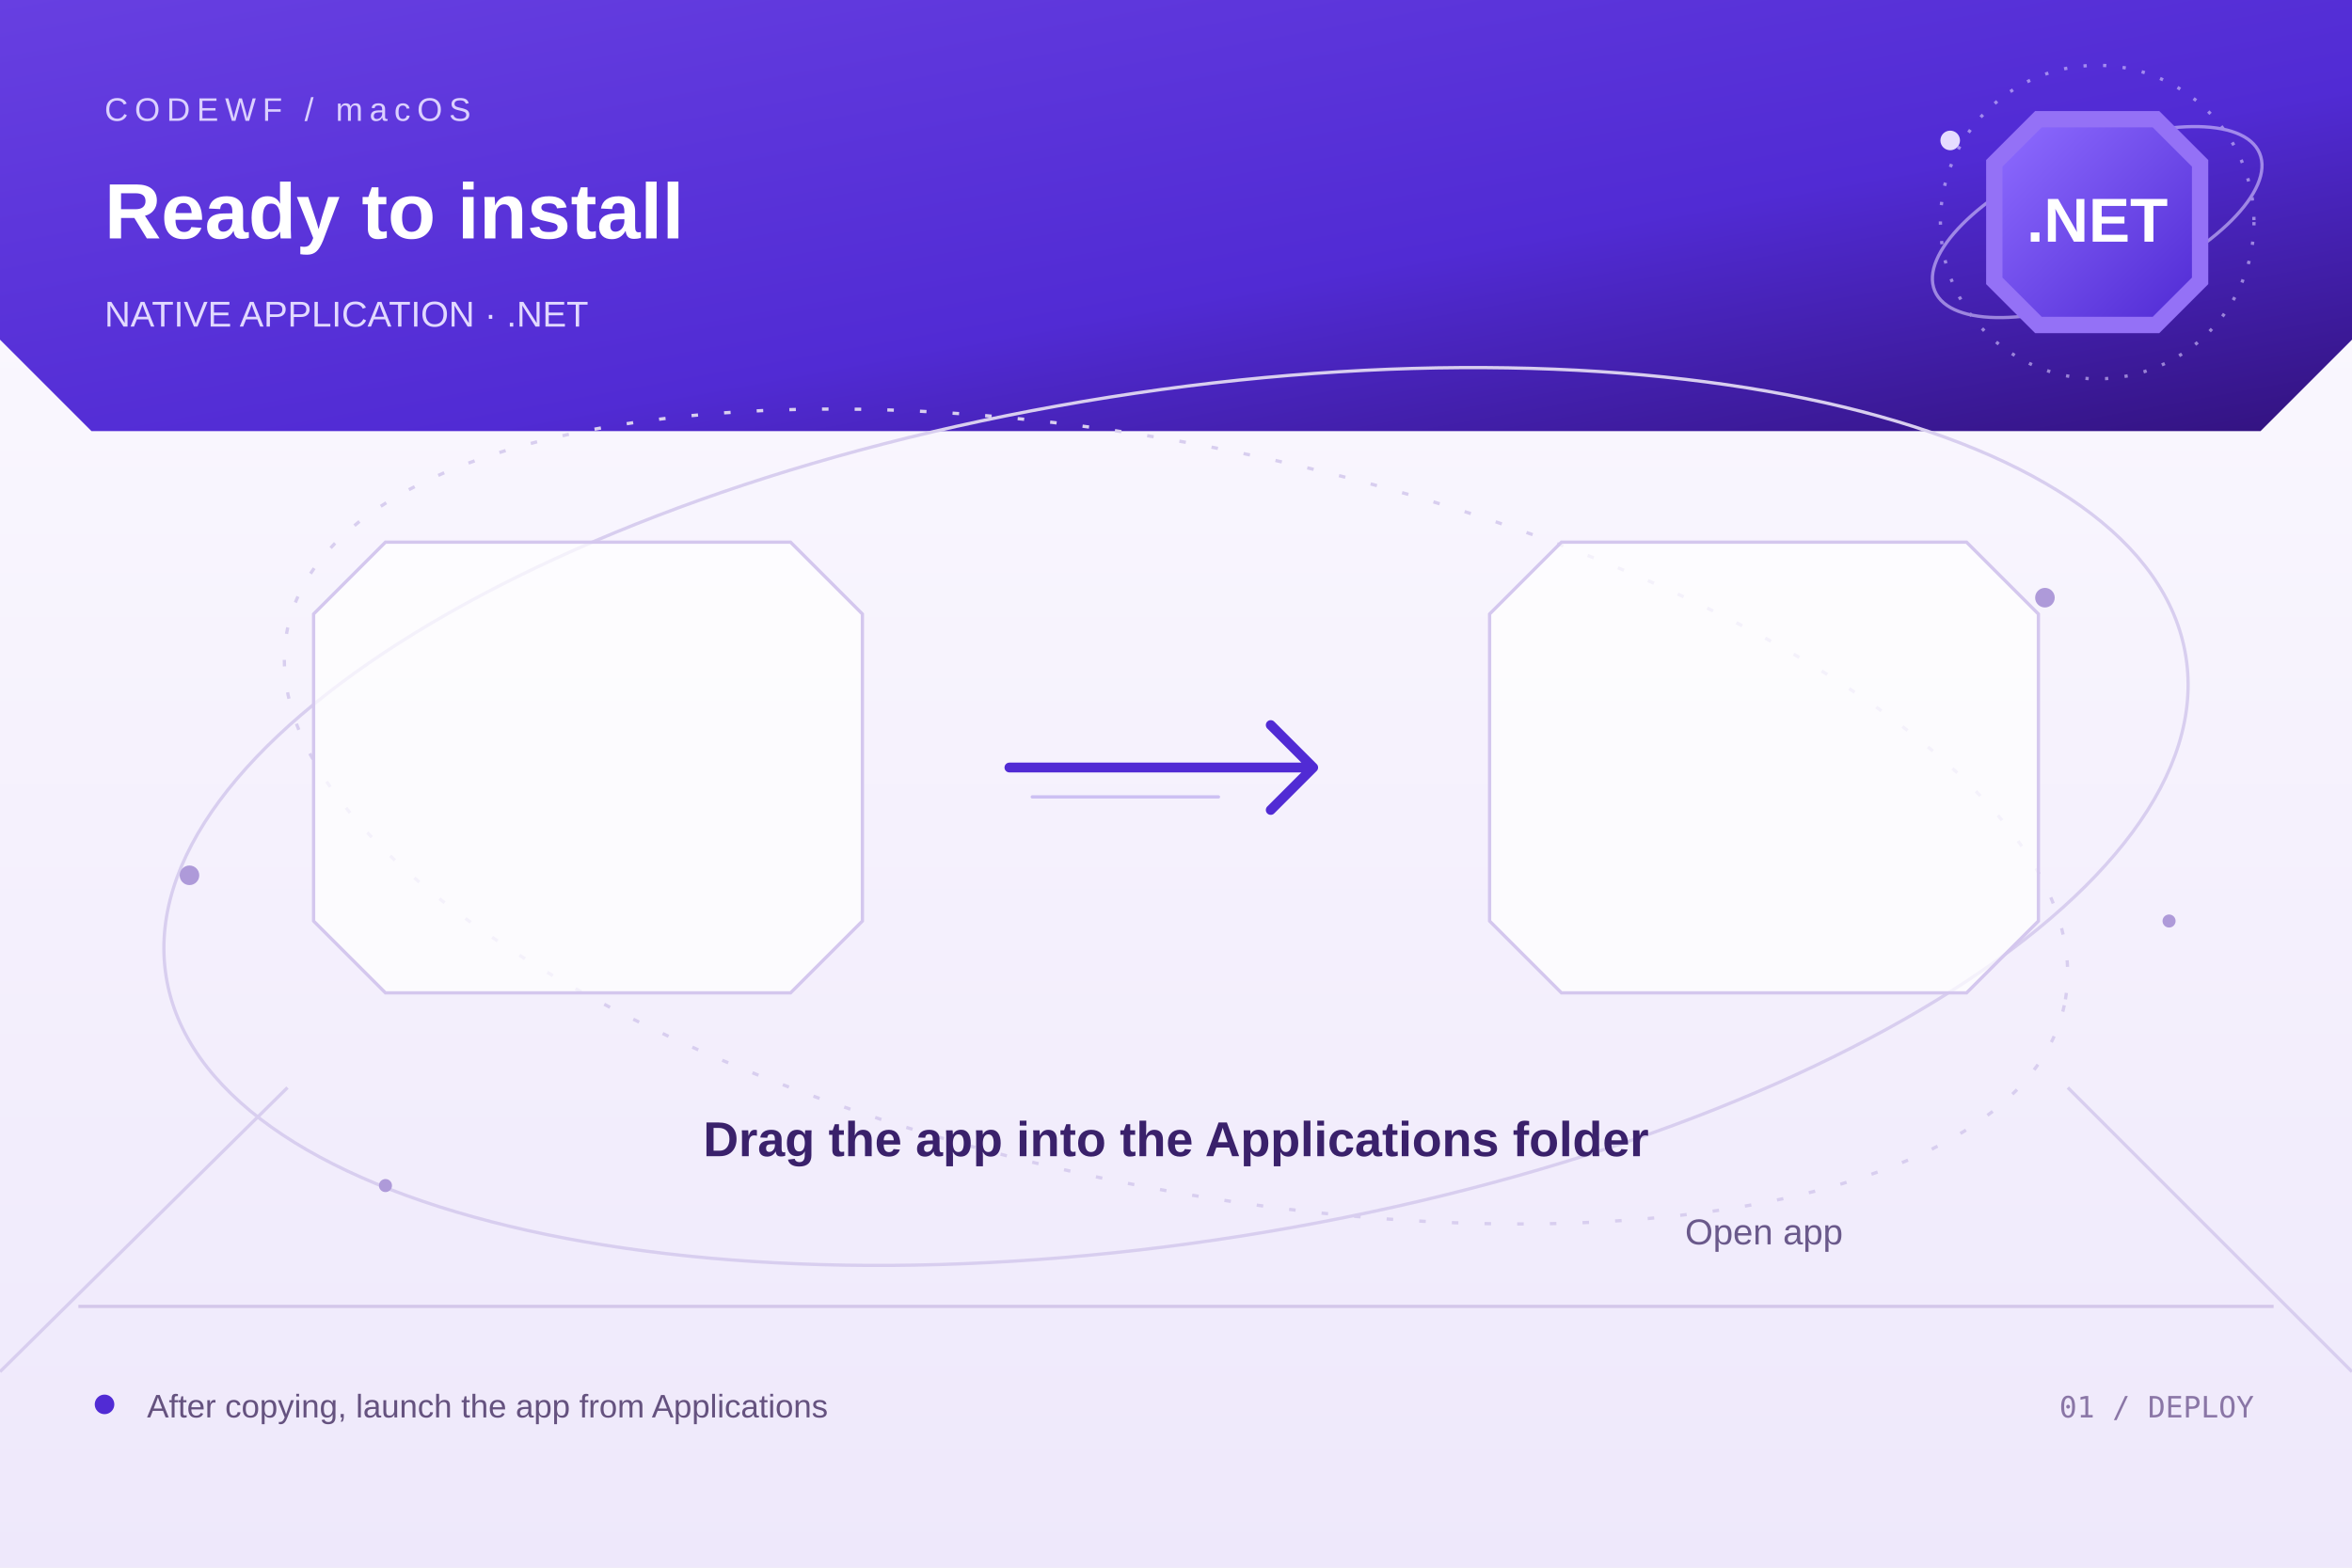
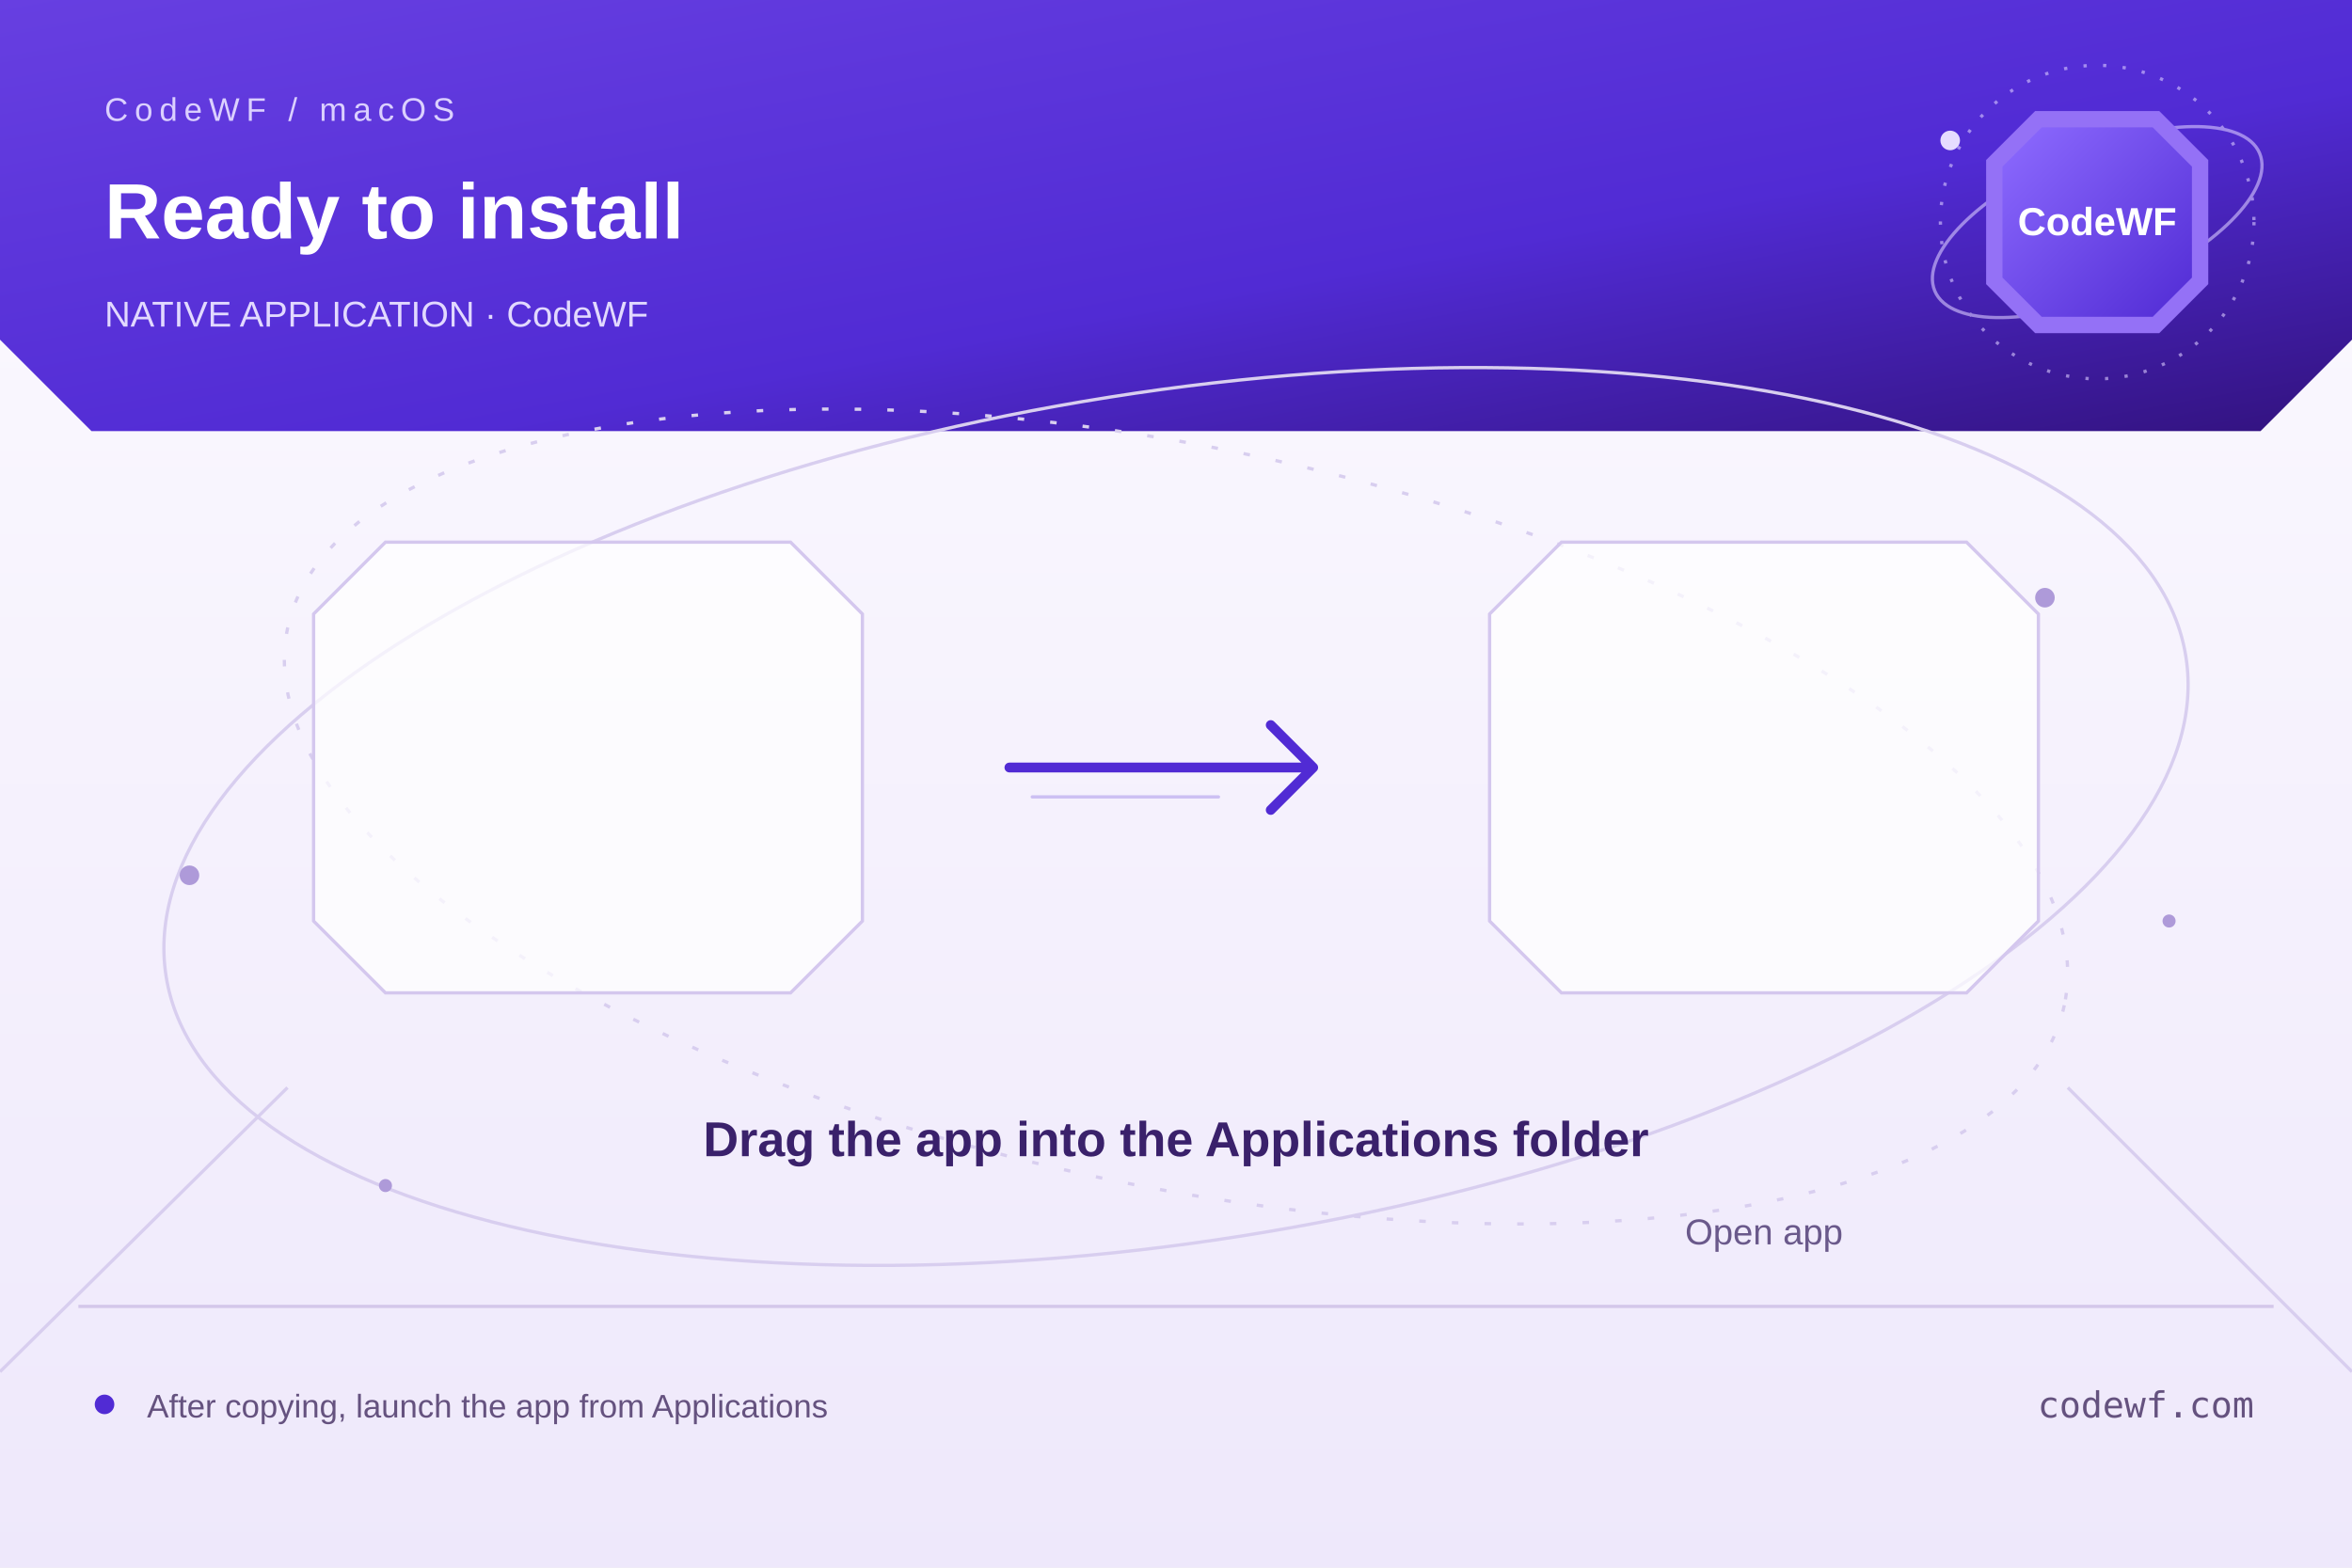
<svg xmlns="http://www.w3.org/2000/svg" width="720" height="480" viewBox="0 0 720 480">
  <defs>
    <linearGradient id="purple" x2="1" y2="1">
      <stop stop-color="#673FE1" />
      <stop offset=".6" stop-color="#512BD4" />
      <stop offset="1" stop-color="#32127E" />
    </linearGradient>
    <linearGradient id="surface" x2="0" y2="1">
      <stop stop-color="#FDFBFF" />
      <stop offset="1" stop-color="#EEE8FB" />
    </linearGradient>
    <linearGradient id="core" x2="1" y2="1">
      <stop stop-color="#8D6BFF" />
      <stop offset="1" stop-color="#512BD4" />
    </linearGradient>
  </defs>
  <rect width="720" height="480" fill="url(#surface)" />
  <path d="M0 0H720V104L692 132H28L0 104Z" fill="url(#purple)" />
  <g fill="none" stroke="#D8CEEF">
    <ellipse cx="360" cy="250" rx="313" ry="130" transform="rotate(-9 360 250)" />
    <ellipse cx="360" cy="250" rx="278" ry="113" transform="rotate(12 360 250)" stroke-dasharray="2 8" />
    <path d="M0 420L88 333M720 420L633 333" />
  </g>
  <g fill="#AE9AD9">
    <circle cx="58" cy="268" r="3" />
    <circle cx="626" cy="183" r="3" />
    <circle cx="664" cy="282" r="2" />
    <circle cx="118" cy="363" r="2" />
  </g>
  <g font-family="Segoe UI,Arial,Microsoft YaHei,sans-serif">
-     <text x="32" y="37" fill="#DBD0FF" font-size="10" letter-spacing="2">CODEWF / macOS</text>
+     <text x="32" y="37" fill="#DBD0FF" font-size="10" letter-spacing="2">CodeWF / macOS</text>
    <text x="32" y="73" fill="white" font-size="24" font-weight="600">Ready to install</text>
-     <text x="32" y="100" fill="#E2D9FF" font-size="11">NATIVE APPLICATION · .NET</text>
+     <text x="32" y="100" fill="#E2D9FF" font-size="11">NATIVE APPLICATION · CodeWF</text>
  </g>
  <g transform="translate(642 68)">
    <g fill="none" stroke="#D8C9FF" opacity=".6">
      <ellipse rx="54" ry="22" transform="rotate(-23)" />
      <circle r="48" stroke-dasharray="1 5" />
    </g>
    <path d="M-19-34H19L34-19V19L19 34H-19L-34 19V-19Z" fill="#9471F6" />
    <path d="M-17-29H17L29-17V17L17 29H-17L-29 17V-17Z" fill="url(#core)" />
-     <text x="0" y="6" fill="white" text-anchor="middle" font-size="19" font-weight="700" font-family="Segoe UI,Arial,sans-serif">.NET</text>
+     <text x="0" y="4" fill="white" text-anchor="middle" font-size="12" font-weight="700" font-family="Segoe UI,Arial,sans-serif">CodeWF</text>
    <circle cx="-45" cy="-25" r="3" fill="#E6DCFF" />
  </g>
  <g fill="#FFFFFF" fill-opacity=".72" stroke="#D4C7EE">
    <path d="M118 166H242L264 188V282L242 304H118L96 282V188Z" />
    <path d="M478 166H602L624 188V282L602 304H478L456 282V188Z" />
  </g>
  <g fill="none" stroke="#512BD4" stroke-width="3" stroke-linecap="round" stroke-linejoin="round">
    <path d="M309 235H402M389 222L402 235L389 248" />
    <path d="M316 244H373" stroke-width="1" opacity=".25" />
  </g>
  <g font-family="Segoe UI,Arial,Microsoft YaHei,sans-serif" text-anchor="middle">
    <text x="360" y="354" fill="#3A216B" font-size="15" font-weight="600">Drag the app into the Applications folder</text>
    <text x="540" y="381" fill="#6A598B" font-size="11">Open app</text>
  </g>
  <path d="M24 400H696" stroke="#D4C7EA" />
  <circle cx="32" cy="430" r="3" fill="#512BD4" />
  <text x="45" y="434" fill="#65527F" font-size="10" font-family="Segoe UI,Arial,Microsoft YaHei,sans-serif">After copying, launch the app from Applications</text>
-   <text x="690" y="434" fill="#8A76A6" font-size="9" text-anchor="end" font-family="Consolas,monospace">01 / DEPLOY</text>
+   <text x="690" y="434" fill="#65527F" font-size="11" text-anchor="end" font-family="Consolas,monospace">codewf.com</text>
</svg>
